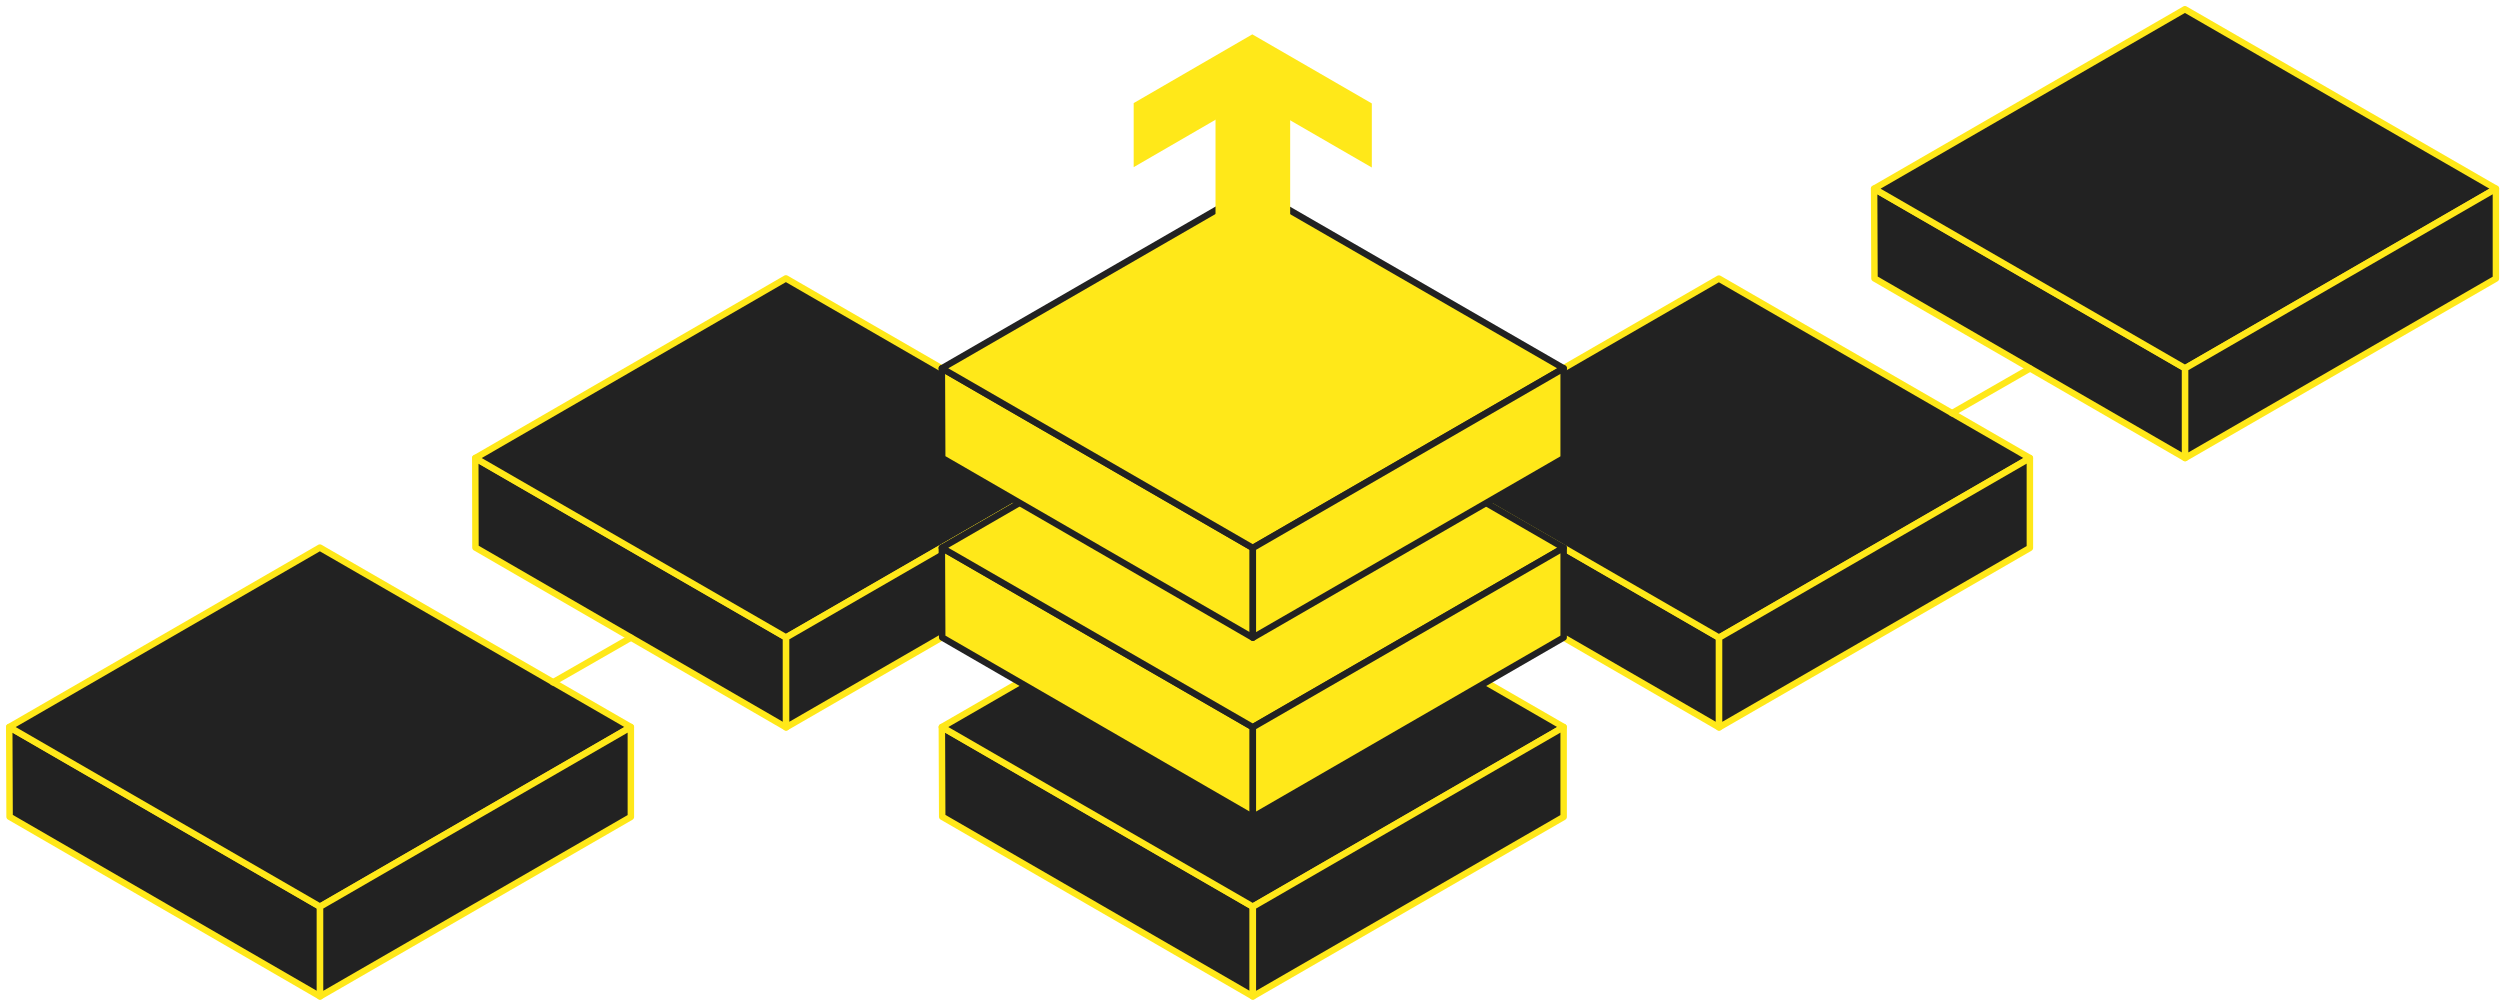
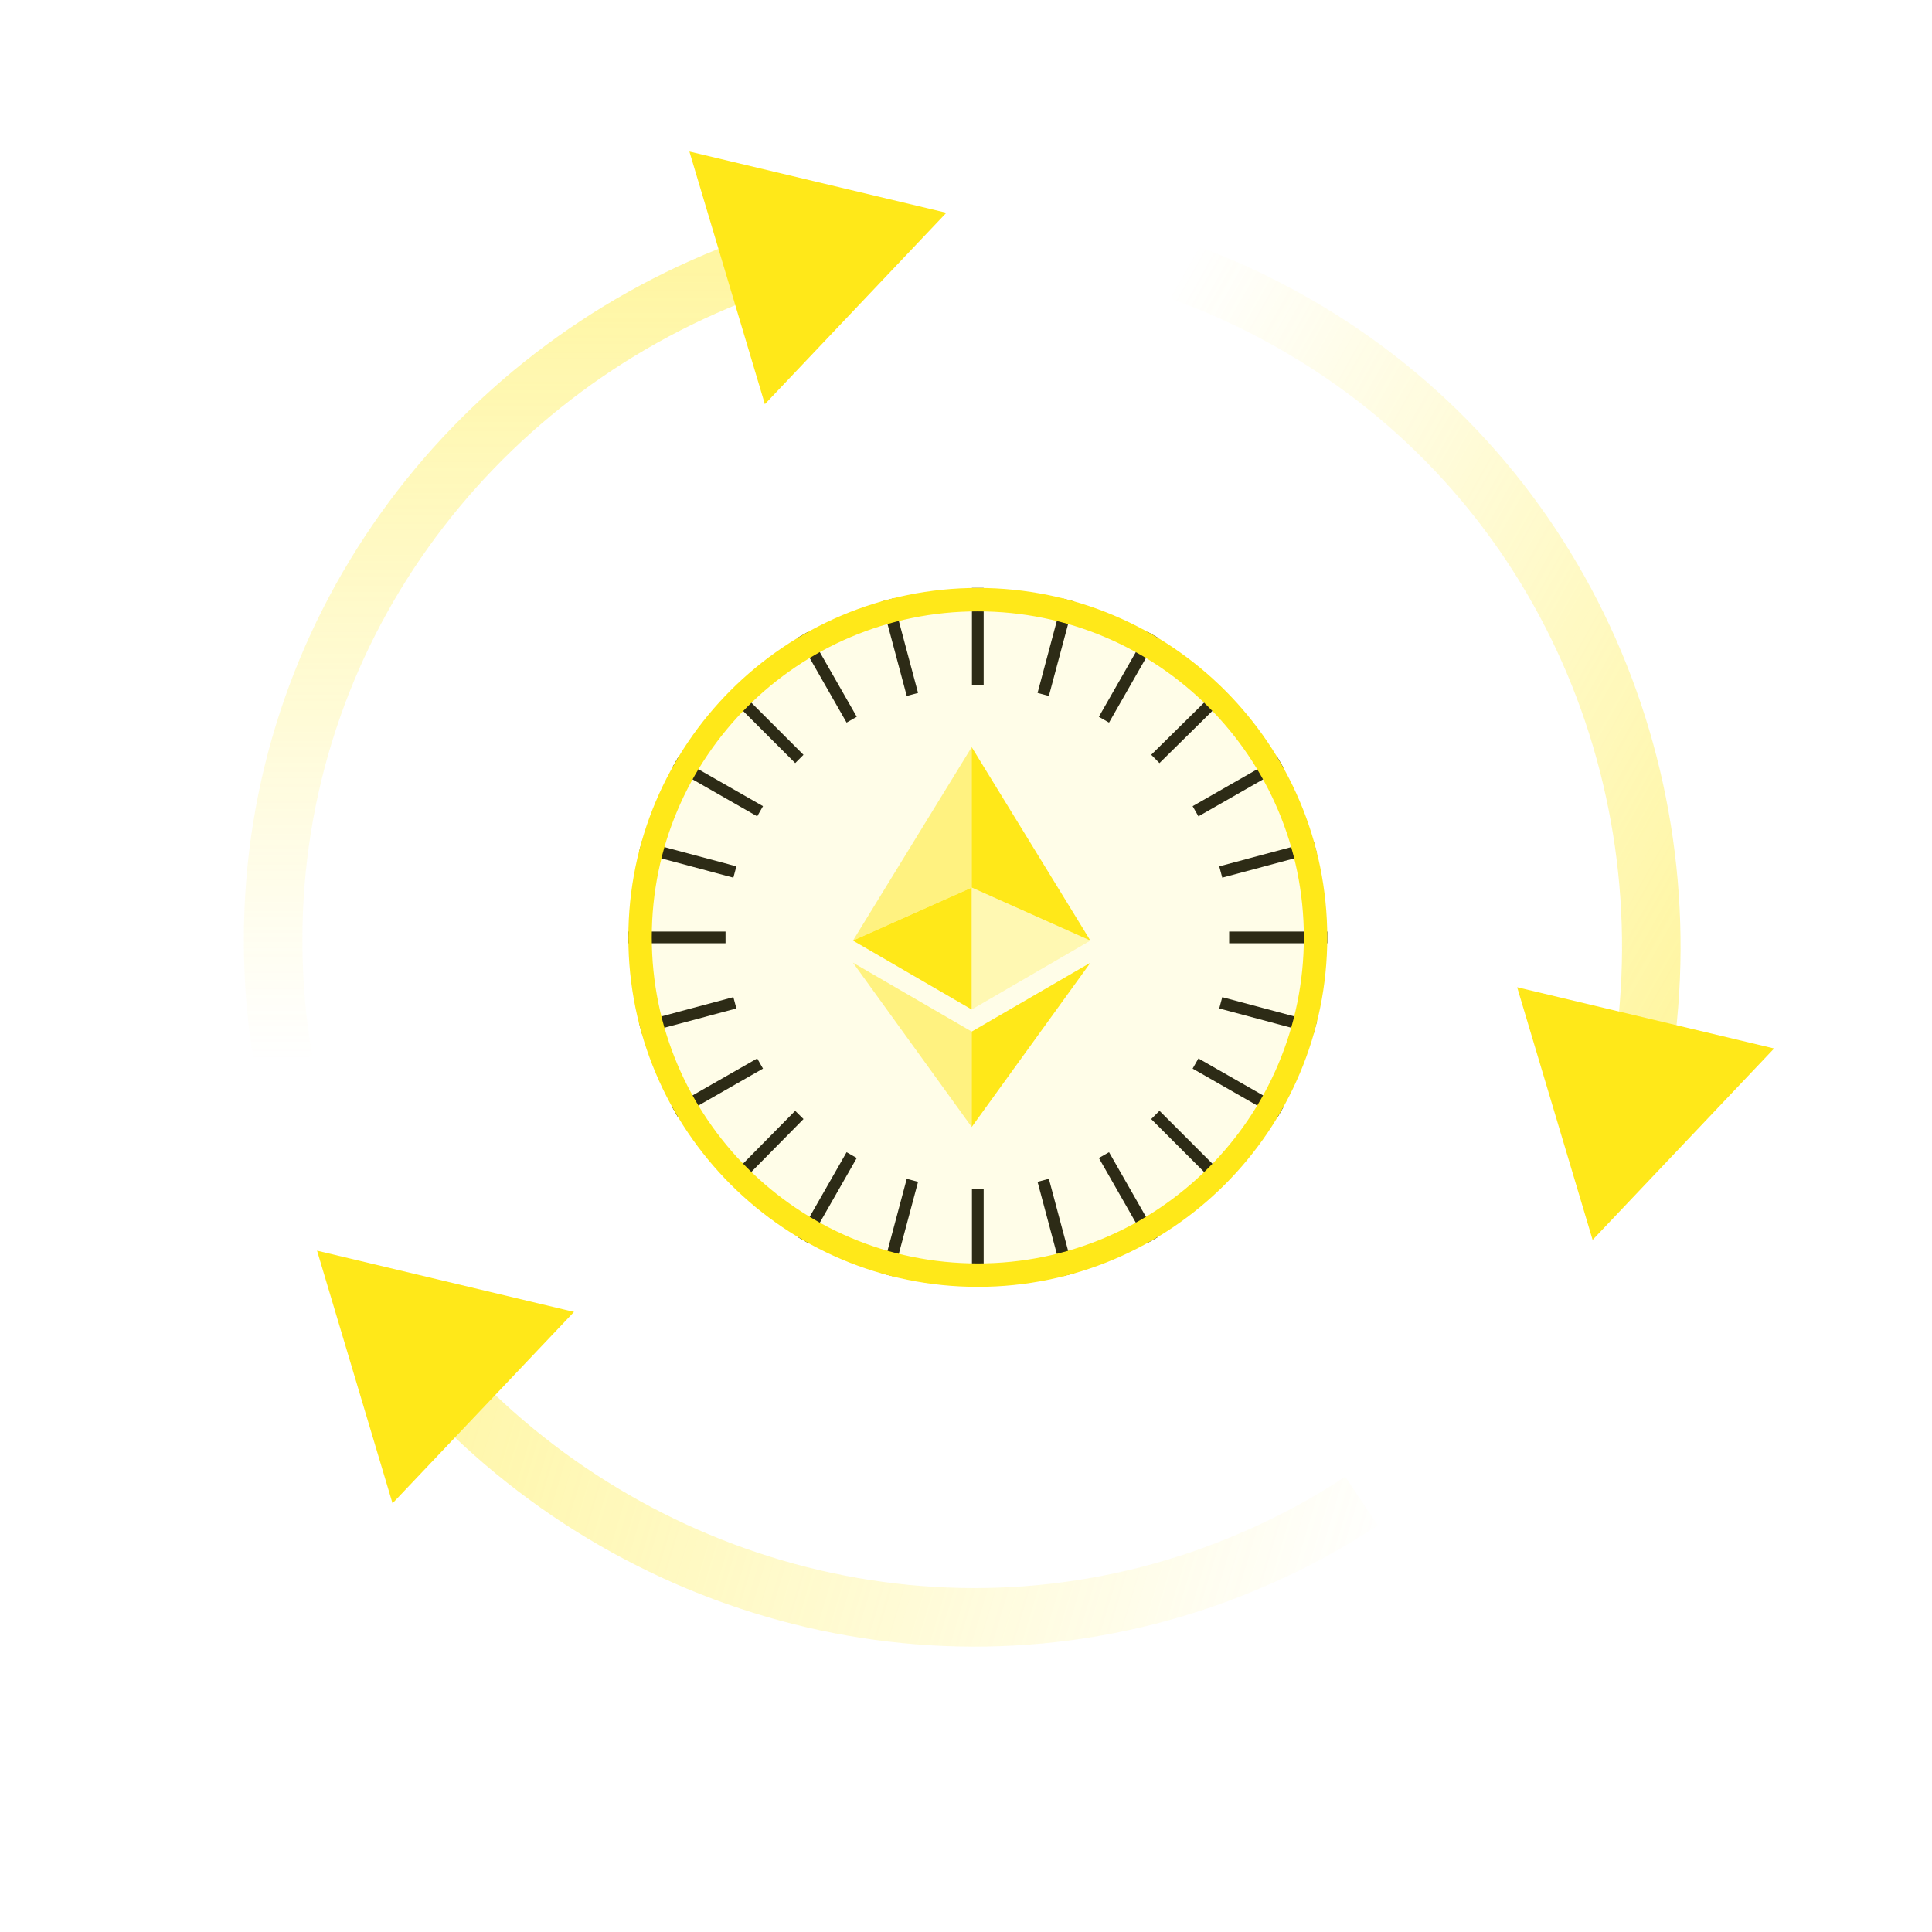
- <svg xmlns="http://www.w3.org/2000/svg" width="271" height="109" viewBox="0 0 271 109" fill="none">
-   <path d="M152.615 77.741L169.481 68.034" stroke="#FFE819" stroke-width="0.7" stroke-miterlimit="10" stroke-linecap="round" stroke-linejoin="round" />
-   <path d="M1 78.811L1.039 88.538L34.692 108.01V98.284L1 78.811Z" fill="#222222" stroke="#FFE819" stroke-width="0.7" stroke-miterlimit="10" stroke-linecap="round" stroke-linejoin="round" />
-   <path d="M34.673 59.358L68.385 78.811L34.692 98.284L1 78.811L34.673 59.358Z" fill="#222222" stroke="#FFE819" stroke-width="0.7" stroke-miterlimit="10" stroke-linecap="round" stroke-linejoin="round" />
-   <path d="M68.385 88.557L34.692 108.01V98.284L68.385 78.811V88.557Z" fill="#222222" stroke="#FFE819" stroke-width="0.7" stroke-miterlimit="10" stroke-linecap="round" stroke-linejoin="round" />
-   <path d="M102.096 78.811L102.135 88.538L135.808 108.01V98.284L102.096 78.811Z" fill="#222222" stroke="#FFE819" stroke-width="0.7" stroke-miterlimit="10" stroke-linecap="round" stroke-linejoin="round" />
-   <path d="M135.789 59.358L169.5 78.811L135.808 98.284L102.096 78.811L135.789 59.358Z" fill="#222222" stroke="#FFE819" stroke-width="0.7" stroke-miterlimit="10" stroke-linecap="round" stroke-linejoin="round" />
-   <path d="M169.5 88.557L135.808 108.01V98.284L169.5 78.811V88.557Z" fill="#222222" stroke="#FFE819" stroke-width="0.7" stroke-miterlimit="10" stroke-linecap="round" stroke-linejoin="round" />
-   <path d="M152.635 49.651L152.674 59.377L186.346 78.85V69.123L152.635 49.651Z" fill="#222222" stroke="#FFE819" stroke-width="0.7" stroke-miterlimit="10" stroke-linecap="round" stroke-linejoin="round" />
-   <path d="M186.327 30.198L220.039 49.651L186.346 69.123L152.635 49.651L186.327 30.198Z" fill="#222222" stroke="#FFE819" stroke-width="0.7" stroke-miterlimit="10" stroke-linecap="round" stroke-linejoin="round" />
-   <path d="M220.039 59.397L186.346 78.85V69.123L220.039 49.651V59.397Z" fill="#222222" stroke="#FFE819" stroke-width="0.7" stroke-miterlimit="10" stroke-linecap="round" stroke-linejoin="round" />
-   <path d="M203.154 20.453L203.193 30.179L236.866 49.651V39.925L203.154 20.453Z" fill="#222222" stroke="#FFE819" stroke-width="0.7" stroke-miterlimit="10" stroke-linecap="round" stroke-linejoin="round" />
-   <path d="M236.846 1L270.558 20.453L236.866 39.925L203.154 20.453L236.846 1Z" fill="#222222" stroke="#FFE819" stroke-width="0.7" stroke-miterlimit="10" stroke-linecap="round" stroke-linejoin="round" />
-   <path d="M270.558 30.198L236.866 49.651V39.925L270.558 20.453V30.198Z" fill="#222222" stroke="#FFE819" stroke-width="0.7" stroke-miterlimit="10" stroke-linecap="round" stroke-linejoin="round" />
-   <path d="M51.519 49.65L51.538 59.357L85.211 78.849V69.103L51.519 49.65Z" fill="#222222" stroke="#FFE819" stroke-width="0.7" stroke-miterlimit="10" stroke-linecap="round" stroke-linejoin="round" />
-   <path d="M85.192 30.179L118.904 49.651L85.211 69.104L51.519 49.651L85.192 30.179Z" fill="#222222" stroke="#FFE819" stroke-width="0.7" stroke-miterlimit="10" stroke-linecap="round" stroke-linejoin="round" />
-   <path d="M118.903 59.377L85.211 78.849V69.103L118.903 49.65V59.377Z" fill="#222222" stroke="#FFE819" stroke-width="0.7" stroke-miterlimit="10" stroke-linecap="round" stroke-linejoin="round" />
-   <path d="M102.096 59.378L102.135 69.104L135.808 88.577V78.831L102.096 59.378Z" fill="#FFE819" stroke="#222222" stroke-width="0.7" stroke-miterlimit="10" stroke-linecap="round" stroke-linejoin="round" />
-   <path d="M135.789 39.906L169.5 59.378L135.808 78.831L102.096 59.378L135.789 39.906Z" fill="#FFE819" stroke="#222222" stroke-width="0.7" stroke-miterlimit="10" stroke-linecap="round" stroke-linejoin="round" />
-   <path d="M169.5 69.104L135.808 88.577V78.831L169.5 59.378V69.104Z" fill="#FFE819" stroke="#222222" stroke-width="0.7" stroke-miterlimit="10" stroke-linecap="round" stroke-linejoin="round" />
-   <path d="M102.096 39.925L102.135 49.651L135.808 69.124V59.397L102.096 39.925Z" fill="#FFE819" stroke="#222222" stroke-width="0.7" stroke-miterlimit="10" stroke-linecap="round" stroke-linejoin="round" />
-   <path d="M135.789 20.472L169.5 39.925L135.808 59.397L102.096 39.925L135.789 20.472Z" fill="#FFE819" stroke="#222222" stroke-width="0.7" stroke-miterlimit="10" stroke-linecap="round" stroke-linejoin="round" />
-   <path d="M169.5 49.671L135.808 69.124V59.397L169.5 39.925V49.671Z" fill="#FFE819" stroke="#222222" stroke-width="0.7" stroke-miterlimit="10" stroke-linecap="round" stroke-linejoin="round" />
-   <path d="M122.891 18.119V11.175L135.75 3.724L148.705 11.213V18.158L135.75 10.669L122.891 18.119Z" fill="#FFE819" />
-   <path d="M139.854 25.317H131.762V10.591L135.808 7.187L139.854 10.591V25.317Z" fill="#FFE819" />
-   <path d="M59.942 73.967L68.385 69.123" stroke="#FFE819" stroke-width="0.7" stroke-miterlimit="10" stroke-linecap="round" stroke-linejoin="round" />
-   <path d="M211.596 44.788L220.039 39.944" stroke="#FFE819" stroke-width="0.7" stroke-miterlimit="10" stroke-linecap="round" stroke-linejoin="round" />
+ <svg xmlns="http://www.w3.org/2000/svg" width="165" height="165" viewBox="0 0 165 165" fill="none">
+   <path opacity="0.4" d="M24.227 90.667C23.604 87.282 23.327 83.762 23.327 80.241C23.327 54.245 39.935 32.04 63.325 23.171" stroke="url(#paint0_linear)" stroke-width="5" />
+   <path opacity="0.4" d="M100.822 23.171C104.074 24.297 107.274 25.791 110.338 27.525C132.96 40.333 144.1 65.726 140.293 90.449" stroke="url(#paint1_linear)" stroke-width="5" />
+   <path opacity="0.4" d="M116.277 128.188C113.42 130.107 110.301 131.762 107.072 133.164C83.224 143.513 56.243 137.119 38.796 119.194" stroke="url(#paint2_linear)" stroke-width="5" />
+   <path d="M80.823 18.172L58.877 12.942L65.323 34.519L80.823 18.172Z" fill="#FFE819" />
+   <path d="M151.517 89.543L129.57 84.314L136.016 105.89L151.517 89.543Z" fill="#FFE819" />
+   <path d="M49.024 112.041L27.077 106.812L33.523 128.388L49.024 112.041Z" fill="#FFE819" />
+   <path d="M83.508 50.212V58.511" stroke="#161616" stroke-miterlimit="10" />
+   <path d="M83.508 101.522V109.901" stroke="#161616" stroke-miterlimit="10" />
+   <path d="M75.768 51.248L77.922 59.308" stroke="#161616" stroke-miterlimit="10" />
+   <path d="M89.094 100.804L91.249 108.863" stroke="#161616" stroke-miterlimit="10" />
+   <path d="M68.586 54.203L72.736 61.464" stroke="#161616" stroke-miterlimit="10" />
+   <path d="M94.281 98.65L98.431 105.912" stroke="#161616" stroke-miterlimit="10" />
+   <path d="M62.441 58.991L68.267 64.816" stroke="#161616" stroke-miterlimit="10" />
+   <path d="M98.67 95.219L104.575 101.124" stroke="#161616" stroke-miterlimit="10" />
+   <path d="M57.654 65.134L64.915 69.284" stroke="#161616" stroke-miterlimit="10" />
+   <path d="M102.102 90.829L109.363 94.979" stroke="#161616" stroke-miterlimit="10" />
+   <path d="M54.701 72.317L62.761 74.472" stroke="#161616" stroke-miterlimit="10" />
+   <path d="M104.256 85.643L112.316 87.797" stroke="#161616" stroke-miterlimit="10" />
+   <path d="M53.664 80.057H61.963" stroke="#161616" stroke-miterlimit="10" />
+   <path d="M104.974 80.057H113.353" stroke="#161616" stroke-miterlimit="10" />
+   <path d="M54.701 87.797L62.761 85.643" stroke="#161616" stroke-miterlimit="10" />
+   <path d="M104.256 74.472L112.316 72.317" stroke="#161616" stroke-miterlimit="10" />
+   <path d="M57.654 94.979L64.915 90.829" stroke="#161616" stroke-miterlimit="10" />
+   <path d="M102.102 69.284L109.363 65.134" stroke="#161616" stroke-miterlimit="10" />
+   <path d="M62.441 101.124L68.267 95.219" stroke="#161616" stroke-miterlimit="10" />
+   <path d="M98.67 64.816L104.575 58.991" stroke="#161616" stroke-miterlimit="10" />
+   <path d="M68.586 105.912L72.736 98.65" stroke="#161616" stroke-miterlimit="10" />
+   <path d="M94.281 61.464L98.431 54.203" stroke="#161616" stroke-miterlimit="10" />
+   <path d="M75.768 108.863L77.922 100.804" stroke="#161616" stroke-miterlimit="10" />
+   <path d="M89.094 59.308L91.249 51.248" stroke="#161616" stroke-miterlimit="10" />
+   <path d="M112.353 80.057C112.353 95.987 99.439 108.902 83.508 108.902C67.578 108.902 54.664 95.987 54.664 80.057C54.664 64.126 67.578 51.212 83.508 51.212C99.439 51.212 112.353 64.126 112.353 80.057Z" fill="#FFE819" fill-opacity="0.1" stroke="#FFE819" stroke-width="2" />
+   <path d="M82.986 63.807V75.8L93.122 80.329L82.986 63.807Z" fill="#FFE819" />
+   <path d="M82.986 63.807L72.848 80.329L82.986 75.8V63.807Z" fill="#FFE819" fill-opacity="0.5" />
+   <path d="M82.986 88.1V96.249L93.129 82.216L82.986 88.1Z" fill="#FFE819" />
+   <path d="M82.986 96.249V88.099L72.848 82.216L82.986 96.249Z" fill="#FFE819" fill-opacity="0.5" />
+   <path d="M82.986 86.214L93.122 80.329L82.986 75.802V86.214Z" fill="#FFE819" fill-opacity="0.26" />
+   <path d="M72.848 80.329L82.986 86.214V75.802L72.848 80.329Z" fill="#FFE819" />
+   <defs>
+     <linearGradient id="paint0_linear" x1="43.326" y1="23.171" x2="43.326" y2="90.667" gradientUnits="userSpaceOnUse">
+       <stop stop-color="#FFE819" />
+       <stop offset="1" stop-color="#FFE819" stop-opacity="0" />
+     </linearGradient>
+     <linearGradient id="paint1_linear" x1="150.147" y1="73.046" x2="91.412" y2="39.791" gradientUnits="userSpaceOnUse">
+       <stop stop-color="#FFE819" />
+       <stop offset="1" stop-color="#FFE819" stop-opacity="0" />
+     </linearGradient>
+     <linearGradient id="paint2_linear" x1="33.327" y1="113.165" x2="117.071" y2="138.163" gradientUnits="userSpaceOnUse">
+       <stop stop-color="#FFE819" />
+       <stop offset="1" stop-color="#FFE819" stop-opacity="0" />
+     </linearGradient>
+   </defs>
</svg>
